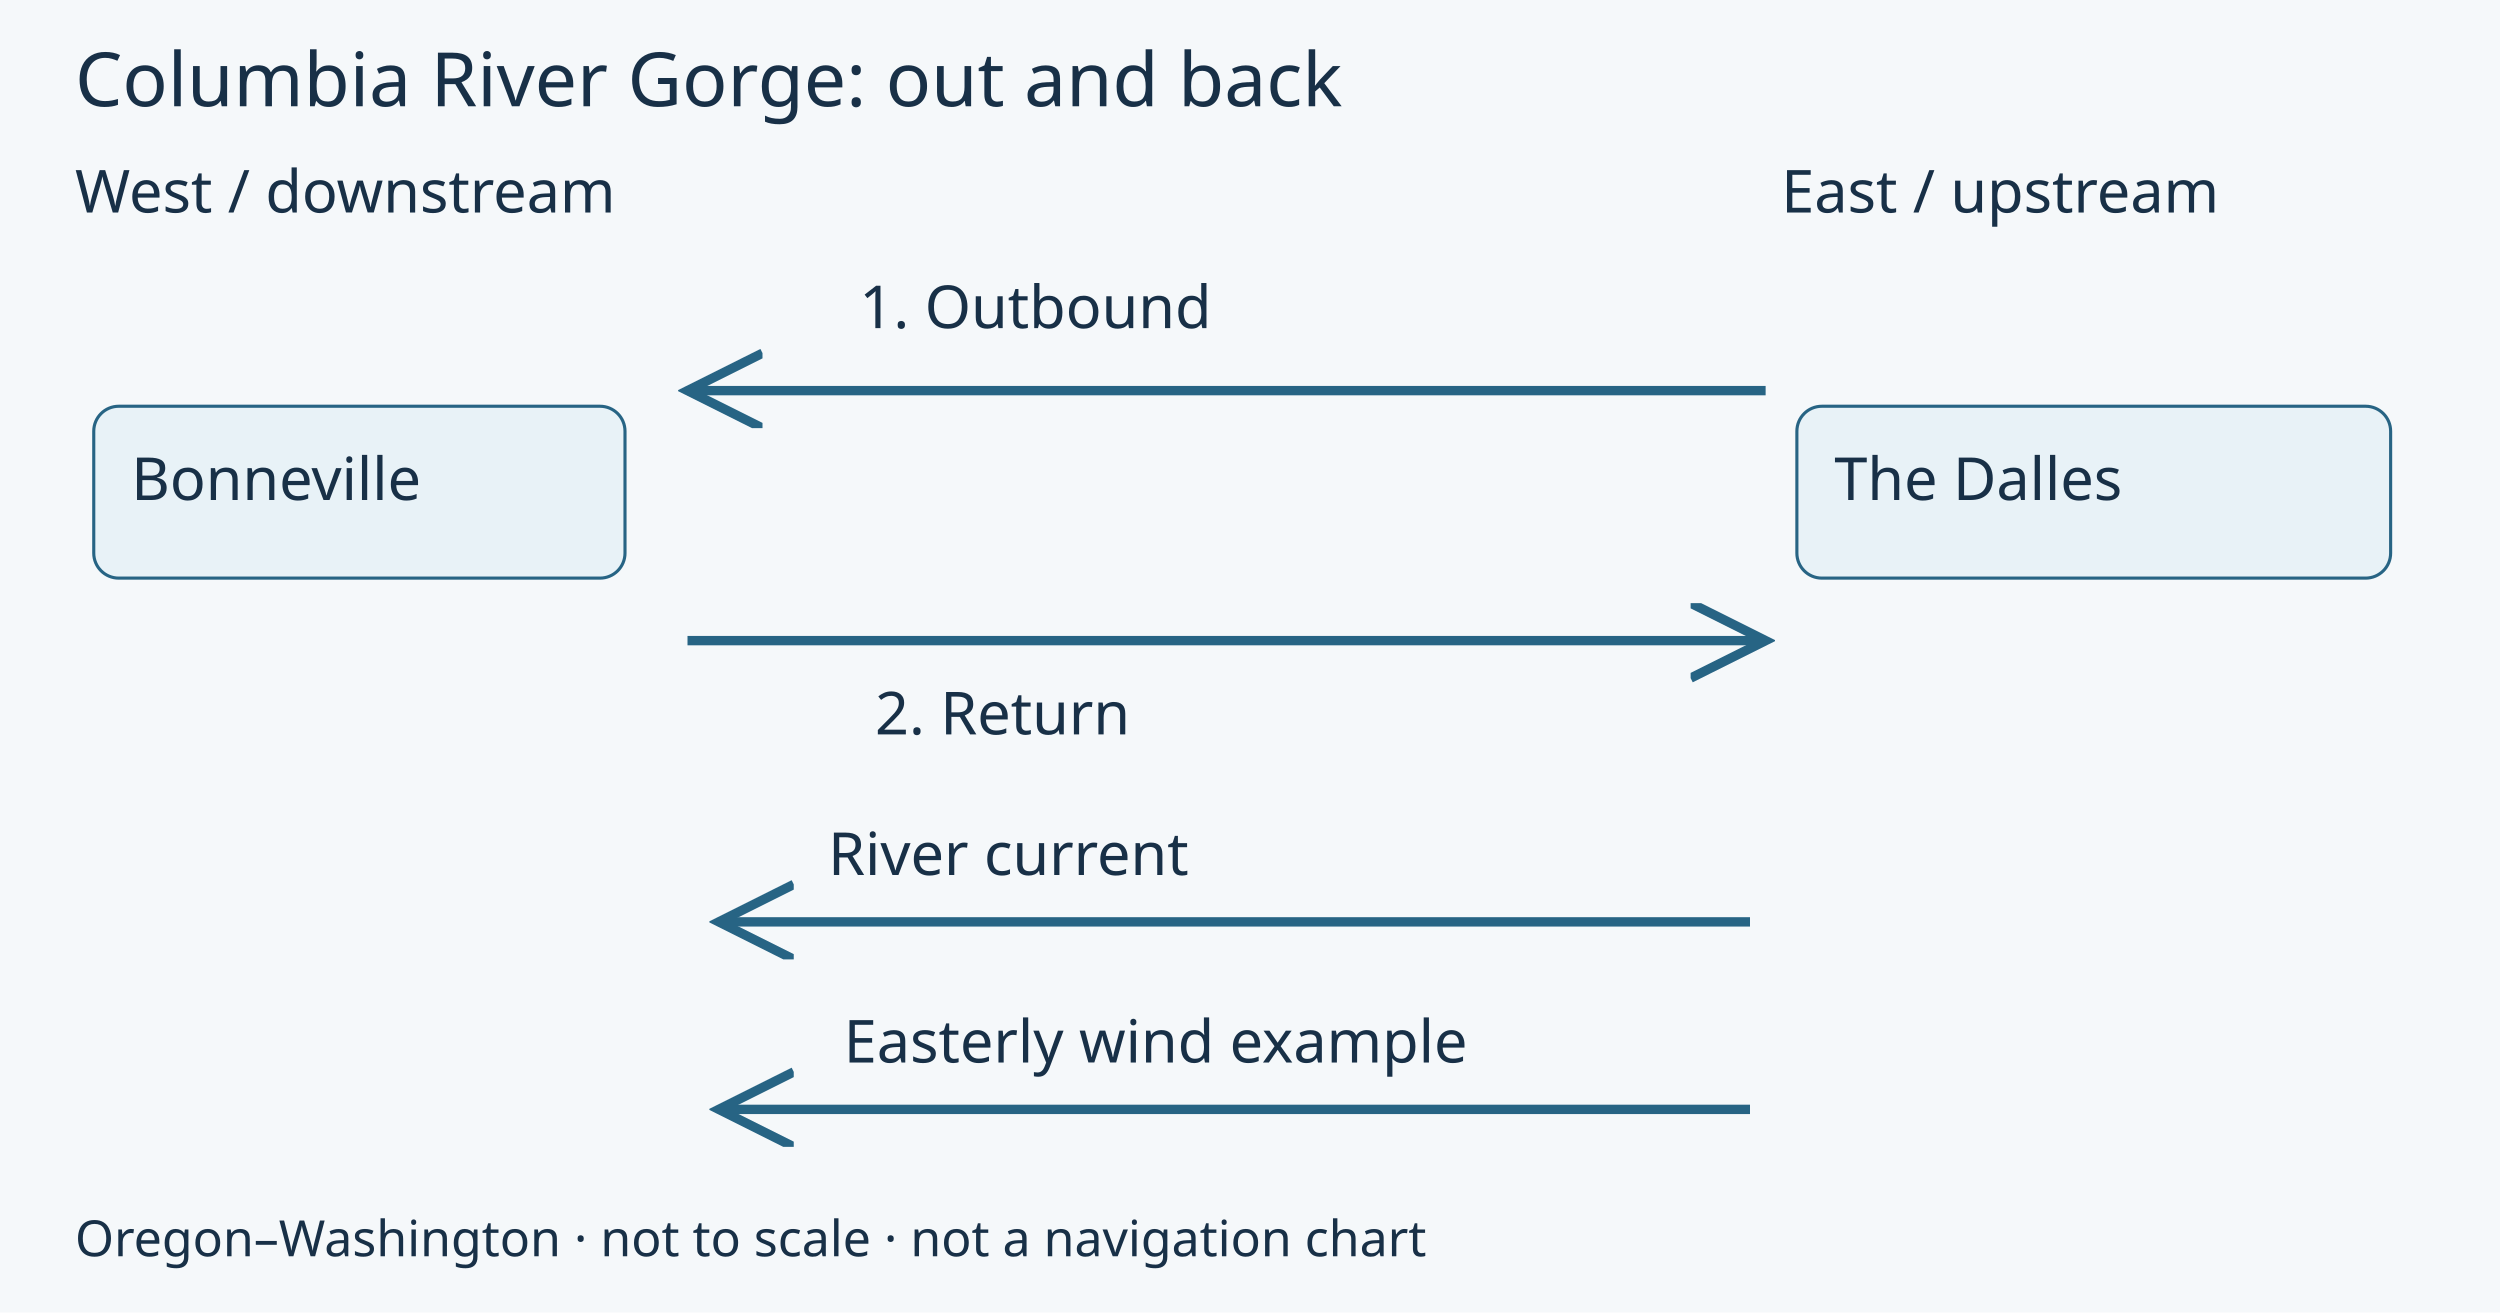
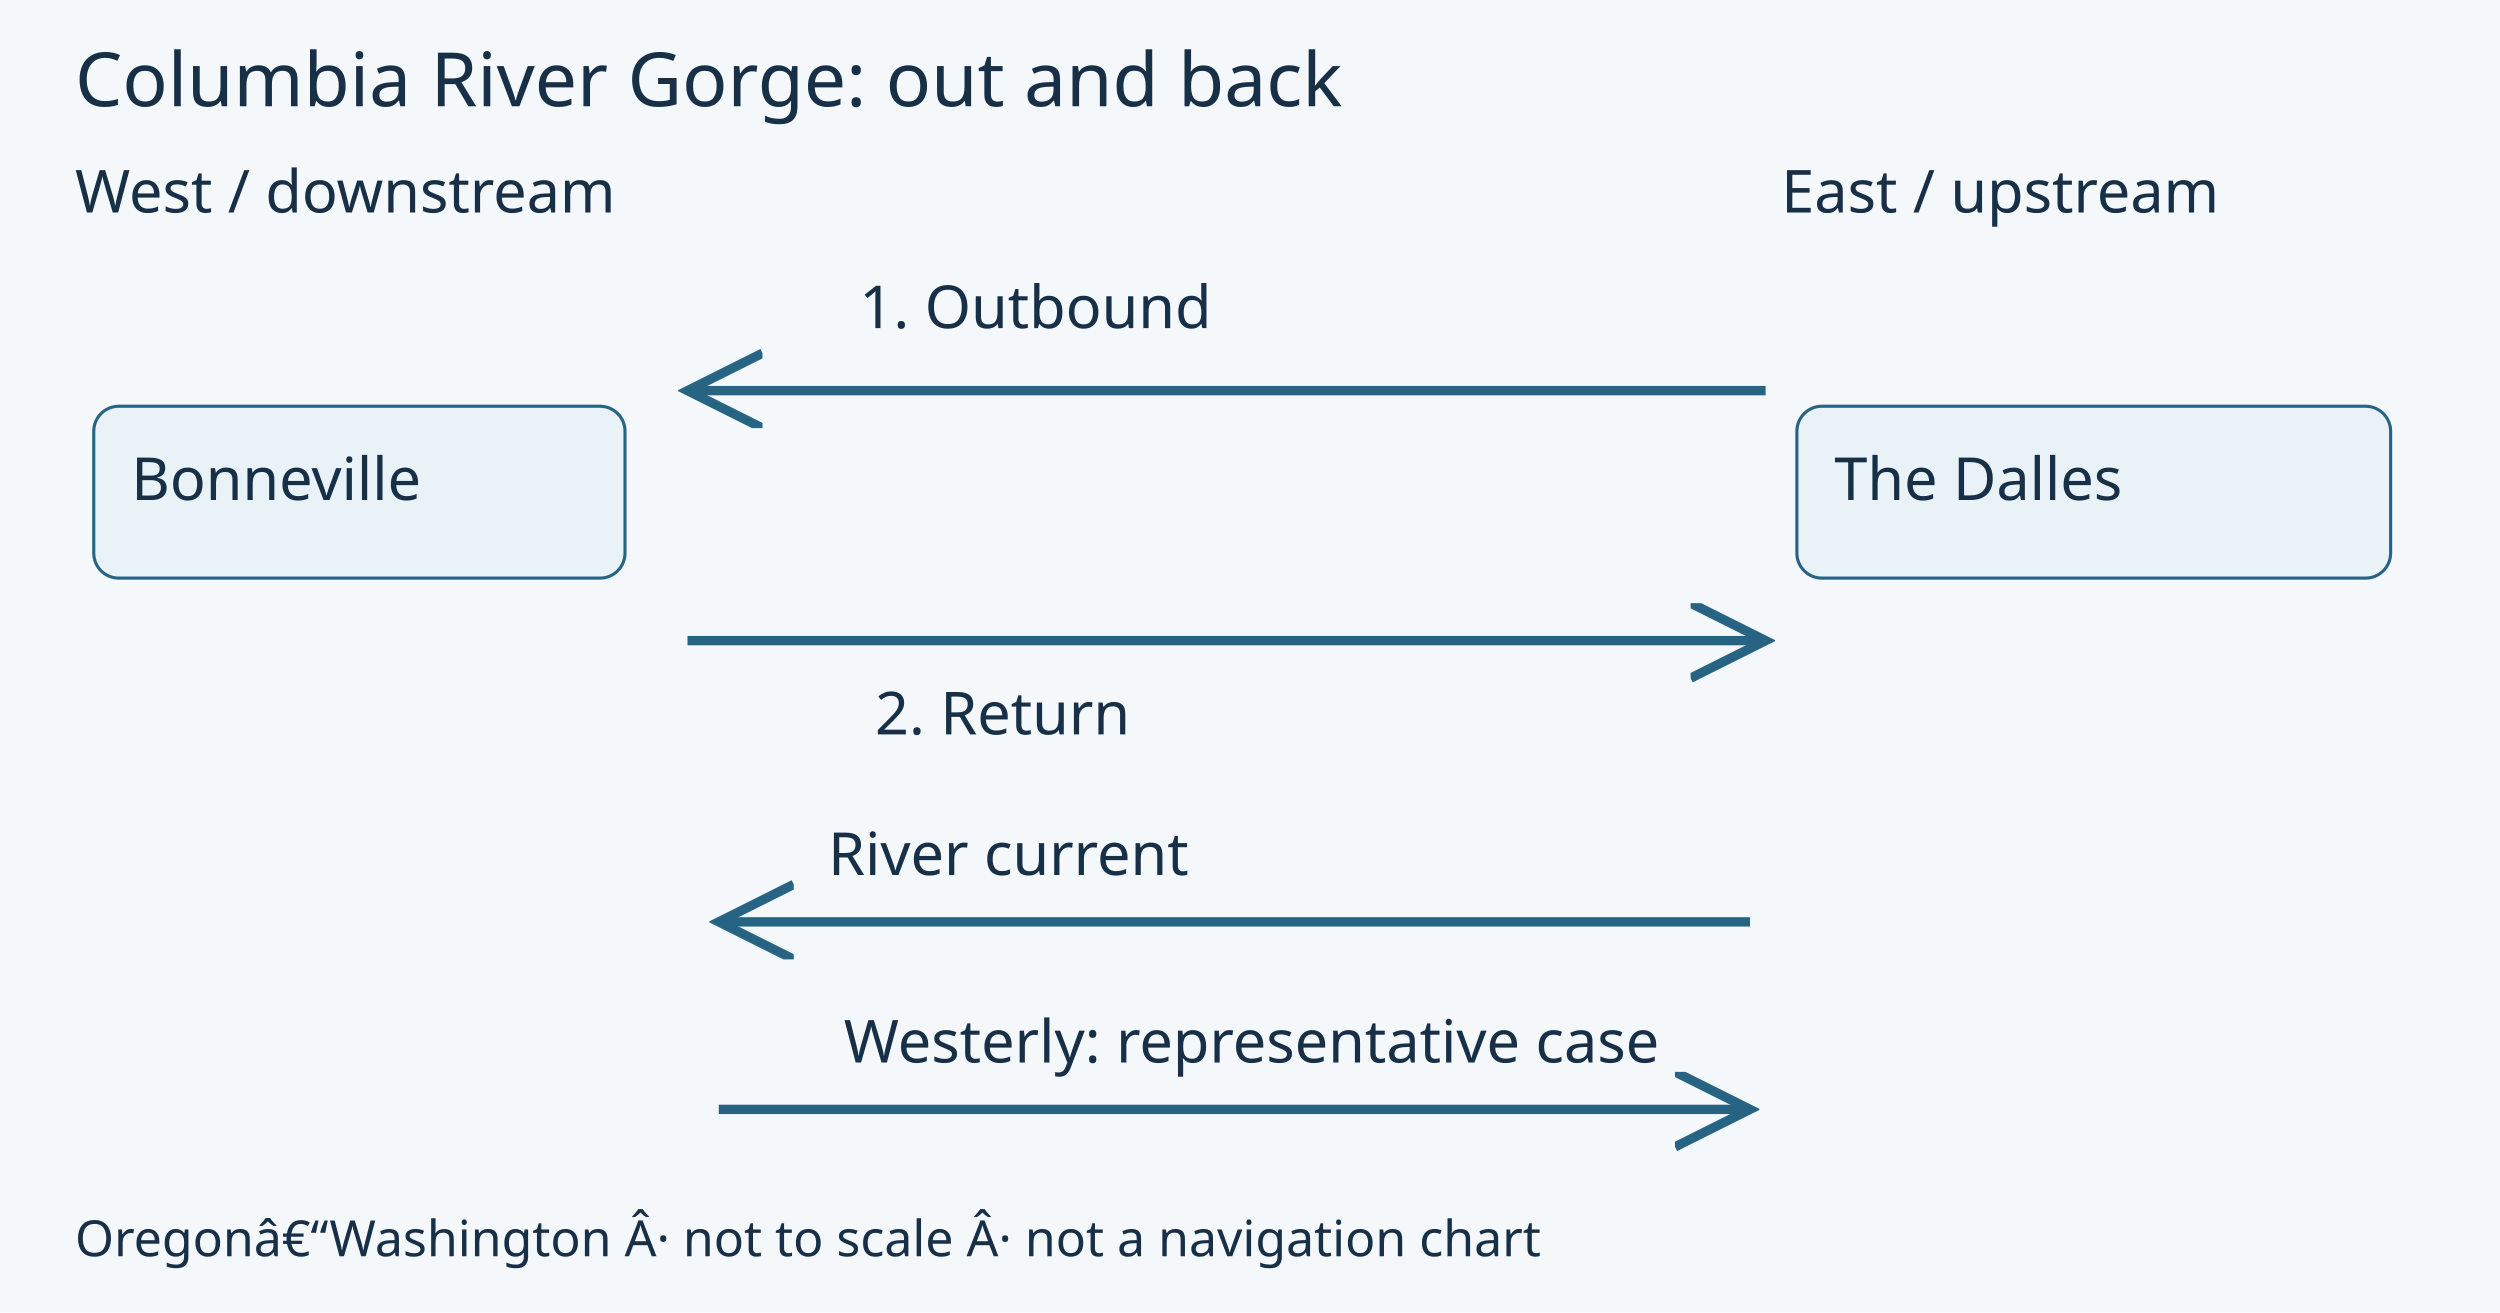
<svg xmlns="http://www.w3.org/2000/svg" viewBox="0 0 800 420" role="img" aria-labelledby="title desc">
  <defs>
    <marker id="arrow" markerWidth="9" markerHeight="9" refX="8" refY="4" orient="auto">
      <path d="M0,0 L8,4 L0,8" fill="none" stroke="#276484" />
    </marker>
  </defs>
  <rect width="800" height="420" fill="#f5f8fa" />
  <g font-family="system-ui, sans-serif" fill="#183047">
    <text x="24" y="34" font-size="24">Columbia River Gorge: out and back</text>
    <text x="24" y="68" font-size="19">West / downstream</text>
    <text x="570" y="68" font-size="19">East / upstream</text>
    <rect x="30" y="130" width="170" height="55" rx="8" fill="#e8f2f7" stroke="#276484" />
    <text x="42" y="160" font-size="19">Bonneville</text>
    <rect x="575" y="130" width="190" height="55" rx="8" fill="#e8f2f7" stroke="#276484" />
    <text x="587" y="160" font-size="19">The Dalles</text>
    <path d="M565 125 L220 125" fill="none" stroke="#276484" stroke-width="3" marker-end="url(#arrow)" />
    <text x="275" y="105" font-size="19">1. Outbound</text>
    <path d="M220 205 L565 205" fill="none" stroke="#276484" stroke-width="3" marker-end="url(#arrow)" />
    <text x="280" y="235" font-size="19">2. Return</text>
    <path d="M560 295 L230 295" fill="none" stroke="#276484" stroke-width="3" marker-end="url(#arrow)" />
    <text x="265" y="280" font-size="19">River current</text>
-     <path d="M560 355 L230 355" fill="none" stroke="#276484" stroke-width="3" marker-end="url(#arrow)" />
-     <text x="270" y="340" font-size="19">Easterly wind example</text>
-     <text x="24" y="402" font-size="16">Oregon–Washington · not to scale · not a navigation chart</text>
+     <path d="M230 355 L560 355" fill="none" stroke="#276484" stroke-width="3" marker-end="url(#arrow)" />
+     <text x="270" y="340" font-size="19">Westerly: representative case</text>
+     <text x="24" y="402" font-size="16">Oregonâ€“Washington Â· not to scale Â· not a navigation chart</text>
  </g>
</svg>
